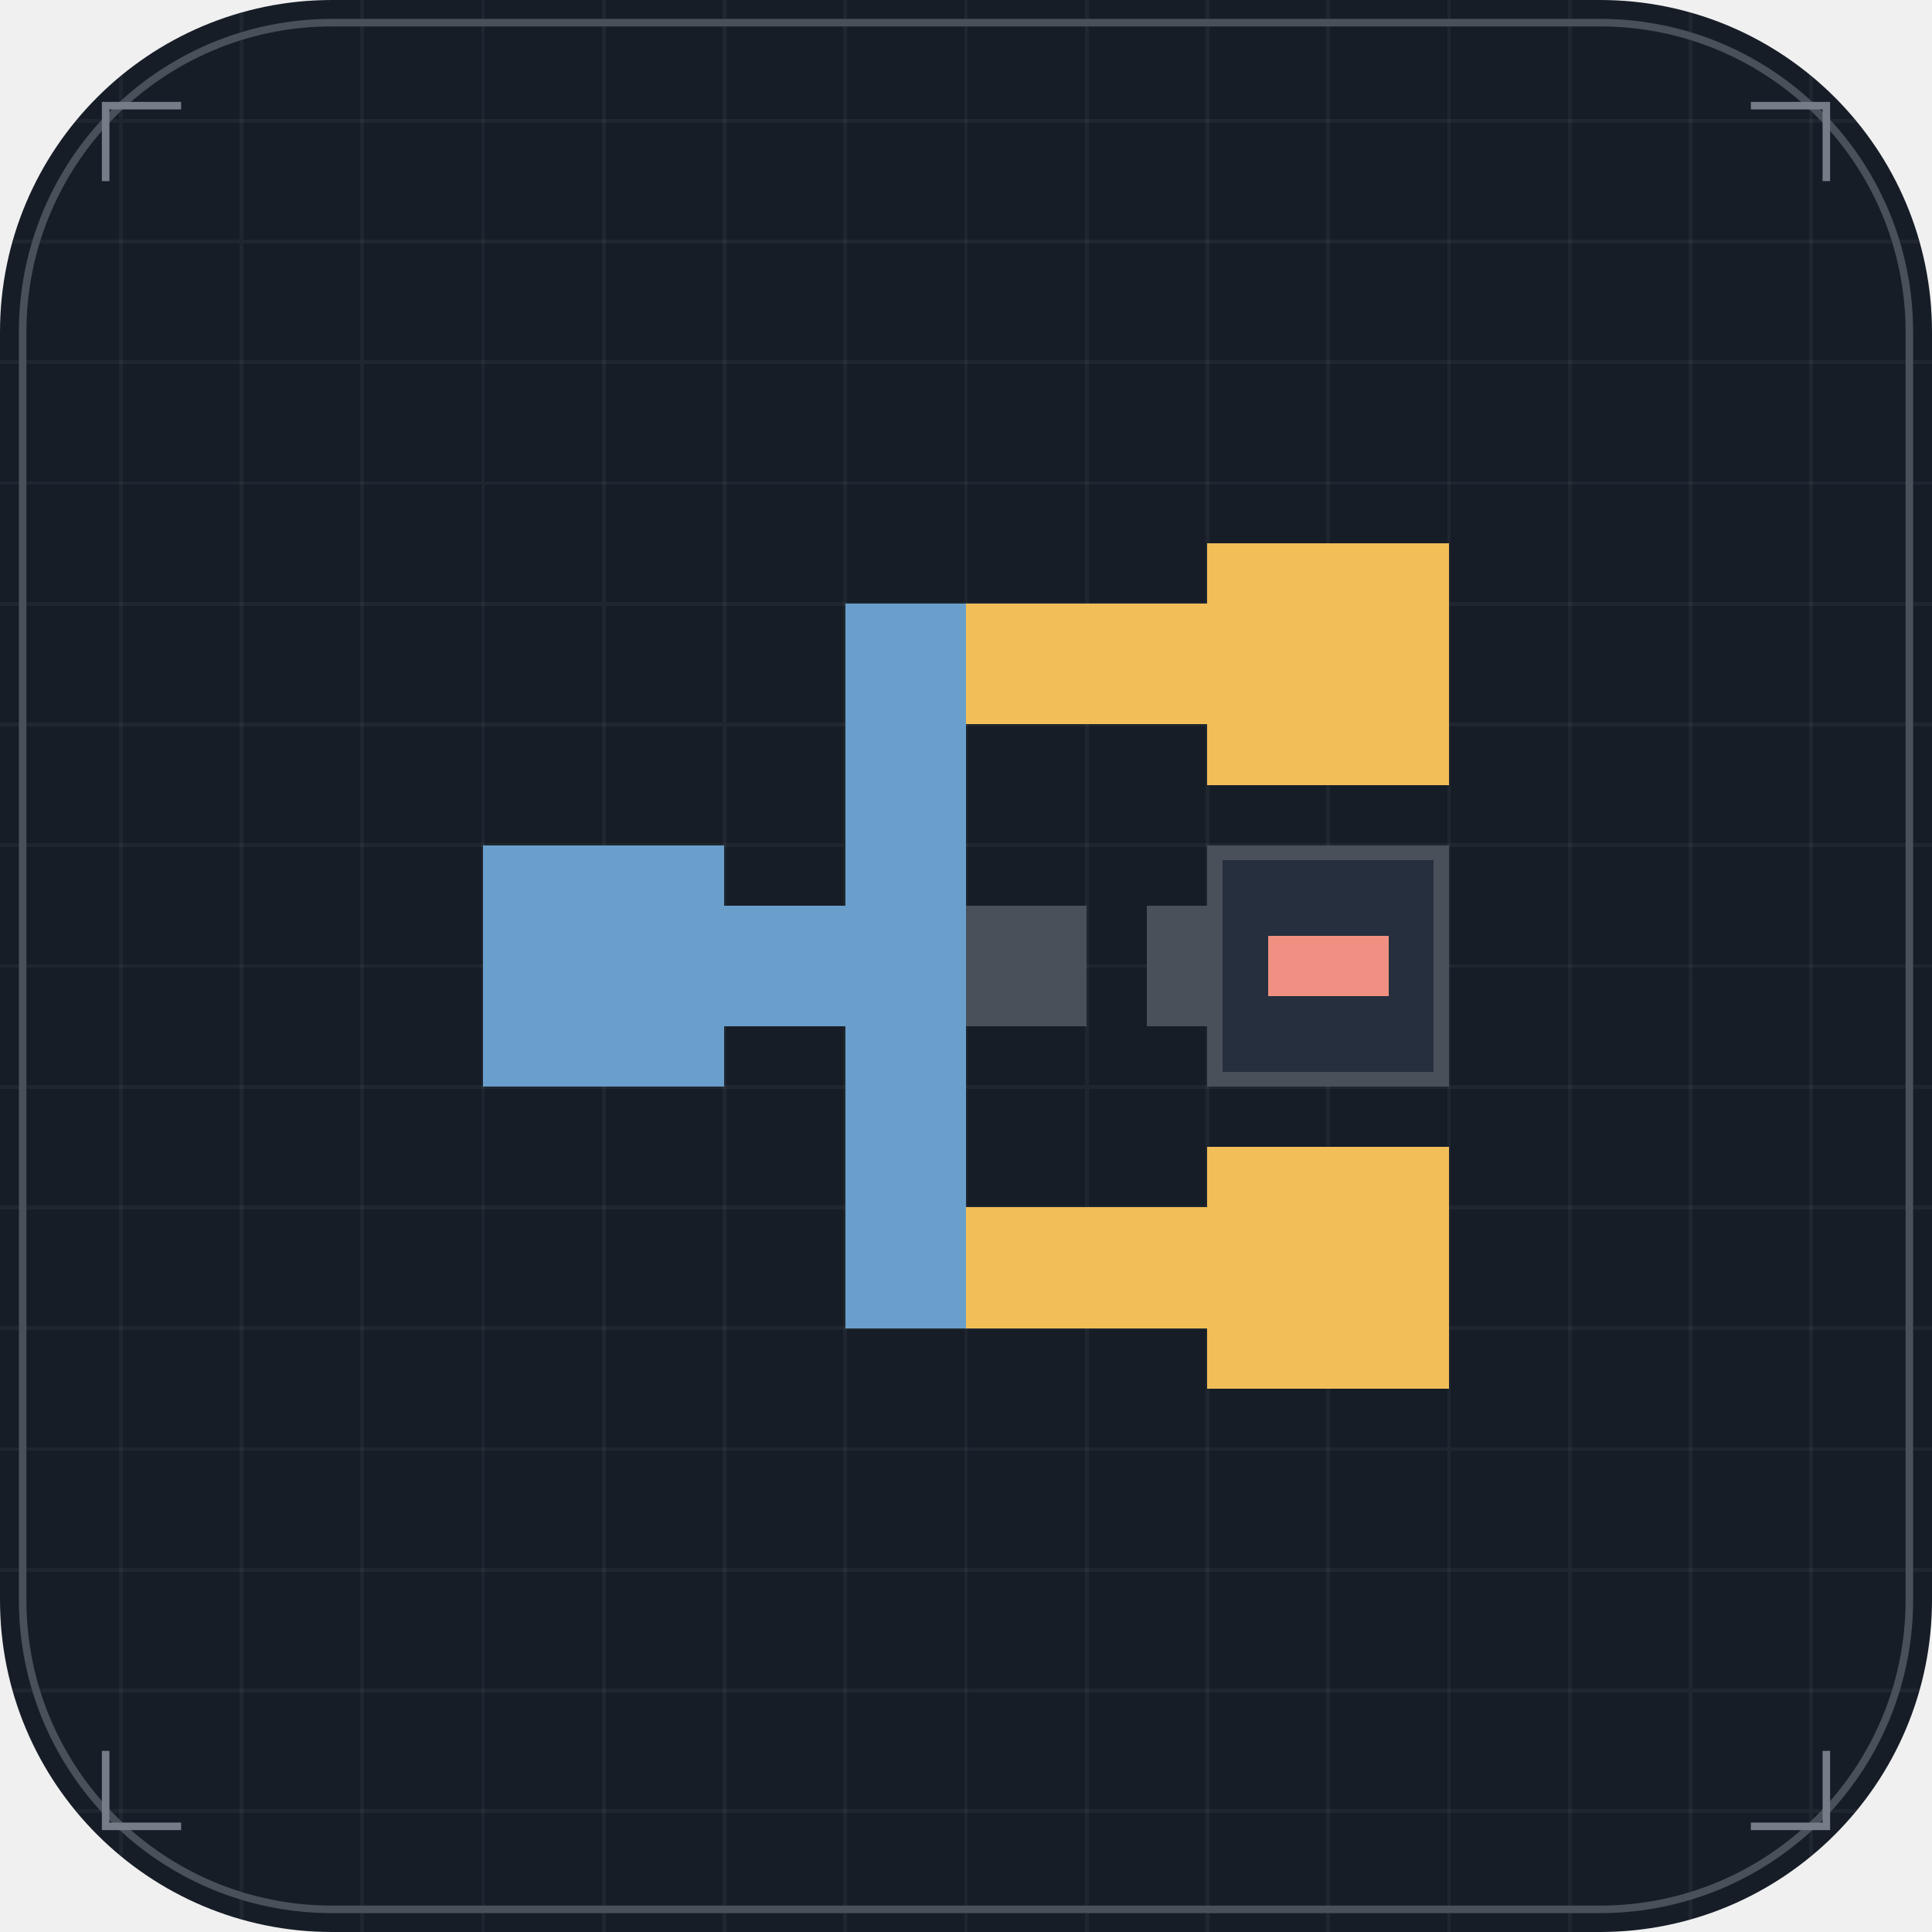
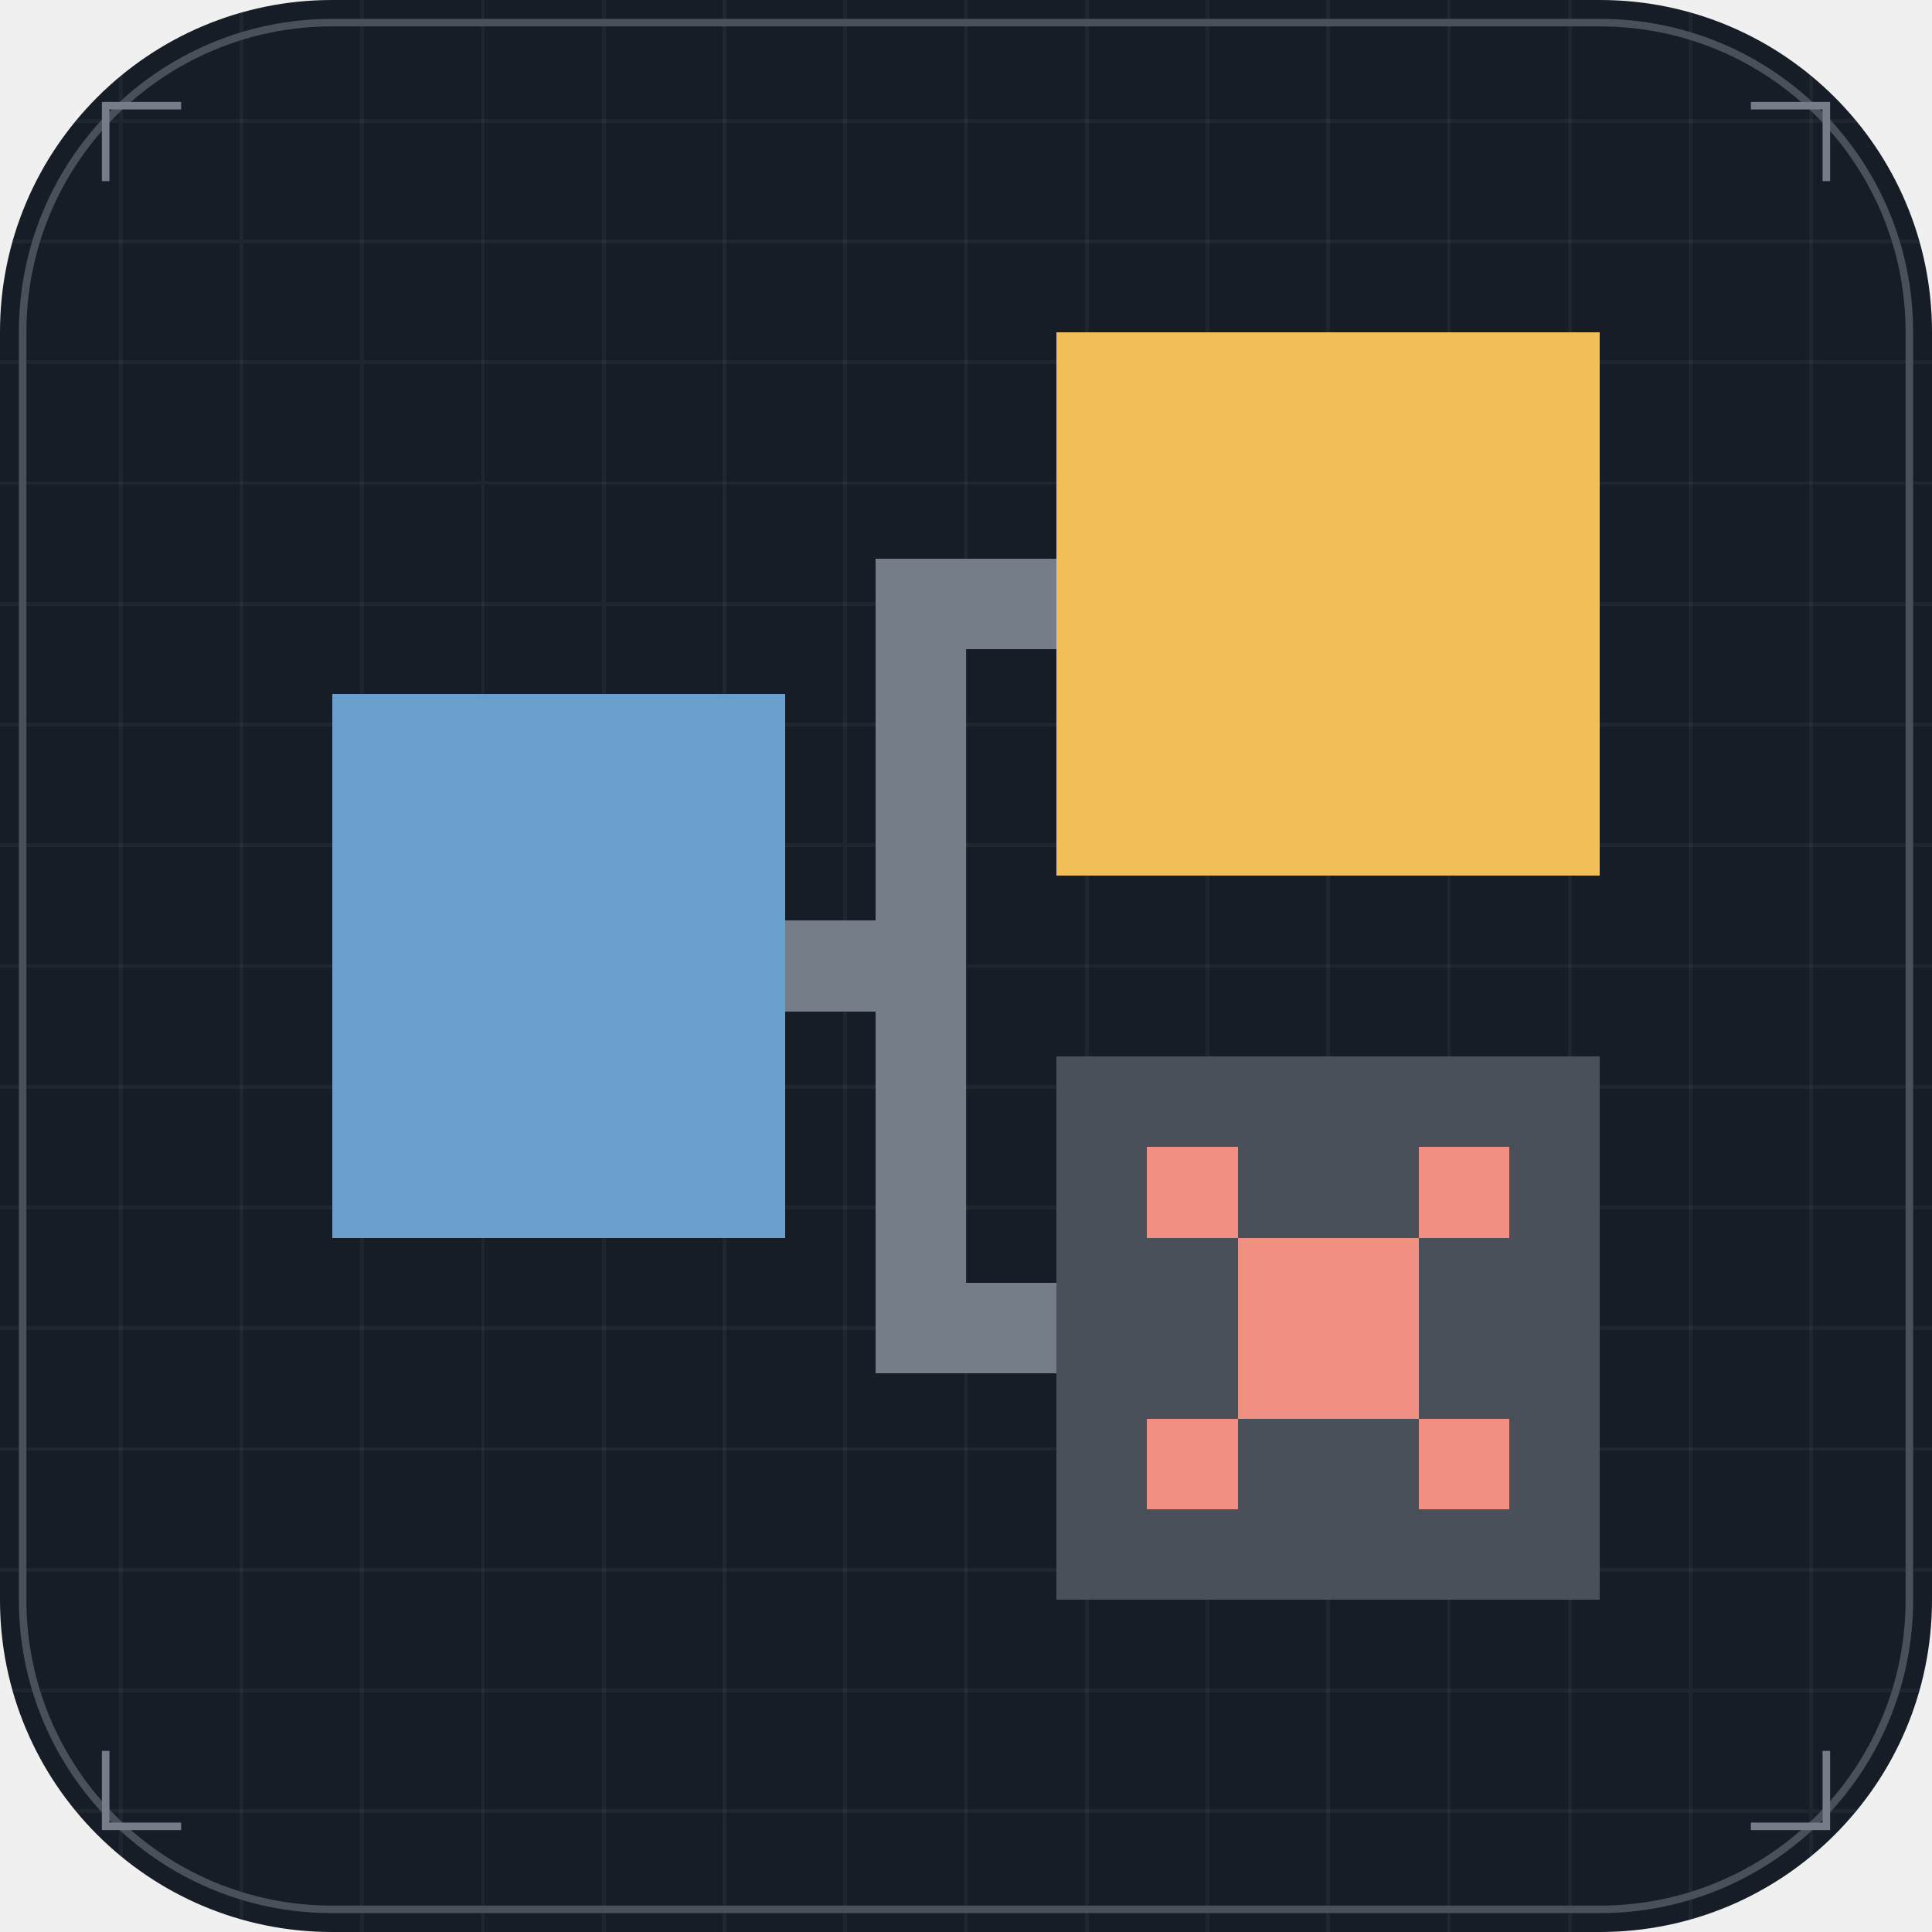
<svg xmlns="http://www.w3.org/2000/svg" width="512" height="512" viewBox="0 0 512 512">
  <defs>
    <clipPath id="t">
      <rect width="512" height="512" rx="88" />
    </clipPath>
  </defs>
  <rect width="512" height="512" rx="88" fill="#161d27" />
  <g clip-path="url(#t)" stroke="#fff" stroke-opacity=".04" stroke-width="1" shape-rendering="crispEdges">
    <path d="M32 0V512M0 32H512" />
    <path d="M64 0V512M0 64H512" />
    <path d="M96 0V512M0 96H512" />
    <path d="M128 0V512M0 128H512" />
    <path d="M160 0V512M0 160H512" />
    <path d="M192 0V512M0 192H512" />
    <path d="M224 0V512M0 224H512" />
    <path d="M256 0V512M0 256H512" />
    <path d="M288 0V512M0 288H512" />
    <path d="M320 0V512M0 320H512" />
    <path d="M352 0V512M0 352H512" />
    <path d="M384 0V512M0 384H512" />
    <path d="M416 0V512M0 416H512" />
    <path d="M448 0V512M0 448H512" />
    <path d="M480 0V512M0 480H512" />
  </g>
  <rect x="6" y="6" width="500" height="500" rx="82" fill="none" stroke="#495059" stroke-width="2" />
  <path d="M28 48V28H48M464 28H484V48M28 464V484H48M484 464V484H464" fill="none" stroke="#757d89" stroke-width="2" />
-   <g shape-rendering="crispEdges">
-     <rect x="128" y="224" width="64" height="64" fill="#6a9fcc" />
-     <rect x="192" y="240" width="32" height="32" fill="#6a9fcc" />
-     <rect x="224" y="160" width="32" height="192" fill="#6a9fcc" />
-     <rect x="256" y="160" width="64" height="32" fill="#F1BE58" />
-     <rect x="256" y="320" width="64" height="32" fill="#F1BE58" />
-     <rect x="256" y="240" width="32" height="32" fill="#495059" />
-     <rect x="304" y="240" width="16" height="32" fill="#495059" />
-     <rect x="320" y="144" width="64" height="64" fill="#F1BE58" />
-     <rect x="320" y="224" width="64" height="64" fill="#495059" />
-     <rect x="324.0" y="228.0" width="56.0" height="56.0" fill="#252f3d" />
-     <rect x="336" y="248.0" width="32" height="16" fill="#F09082" />
-     <rect x="320" y="304" width="64" height="64" fill="#F1BE58" />
+   <g id="glyph" shape-rendering="crispEdges">
+     <rect x="88" y="184" width="120" height="144" fill="#6a9fcc" />
+     <rect x="208" y="244" width="24" height="24" fill="#757d89" />
+     <rect x="232" y="148" width="24" height="216" fill="#757d89" />
+     <rect x="256" y="148" width="24" height="24" fill="#757d89" />
+     <rect x="256" y="340" width="24" height="24" fill="#757d89" />
+     <rect x="280" y="88" width="144" height="144" fill="#F1BE58" />
+     <rect x="280" y="280" width="144" height="144" fill="#495059" />
+     <rect x="304" y="304" width="24" height="24" fill="#F09082" />
+     <rect x="376" y="304" width="24" height="24" fill="#F09082" />
+     <rect x="328" y="328" width="24" height="24" fill="#F09082" />
+     <rect x="352" y="328" width="24" height="24" fill="#F09082" />
+     <rect x="328" y="352" width="24" height="24" fill="#F09082" />
+     <rect x="352" y="352" width="24" height="24" fill="#F09082" />
+     <rect x="304" y="376" width="24" height="24" fill="#F09082" />
+     <rect x="376" y="376" width="24" height="24" fill="#F09082" />
  </g>
</svg>
